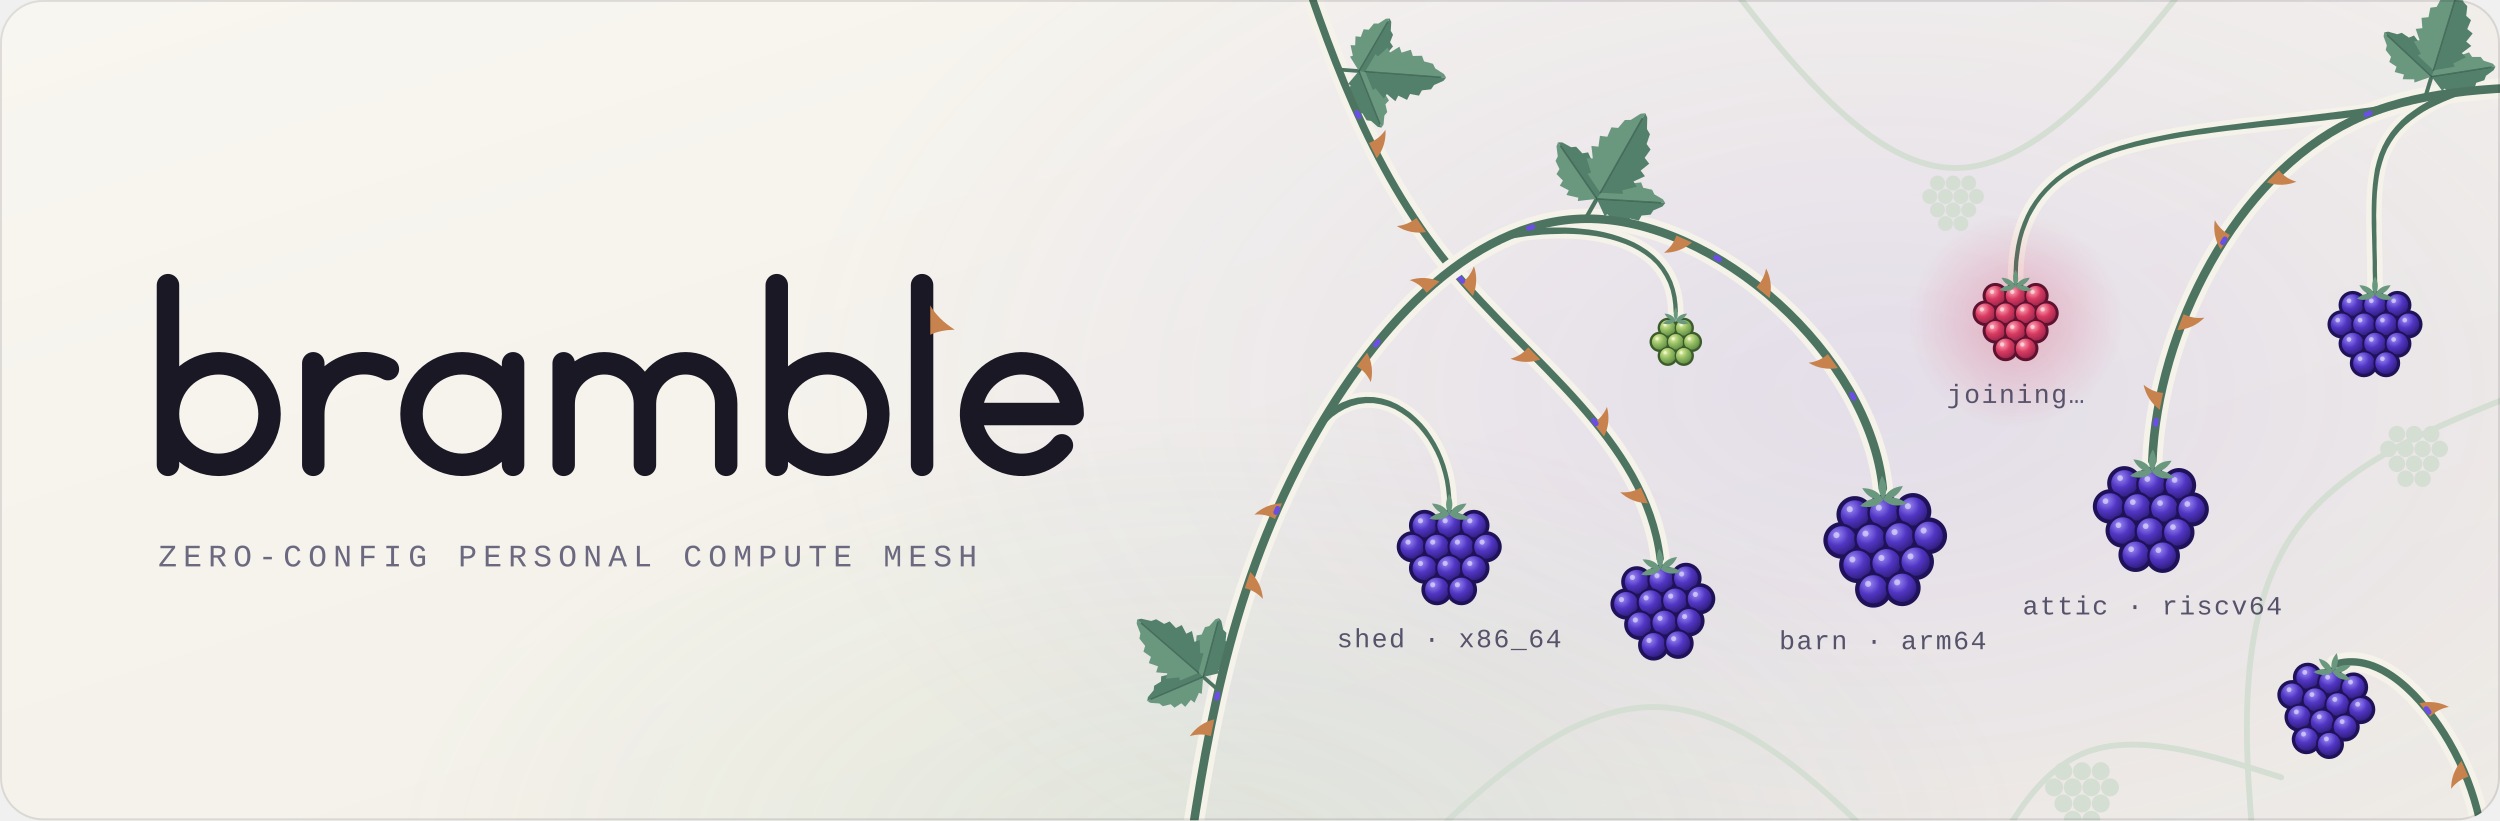
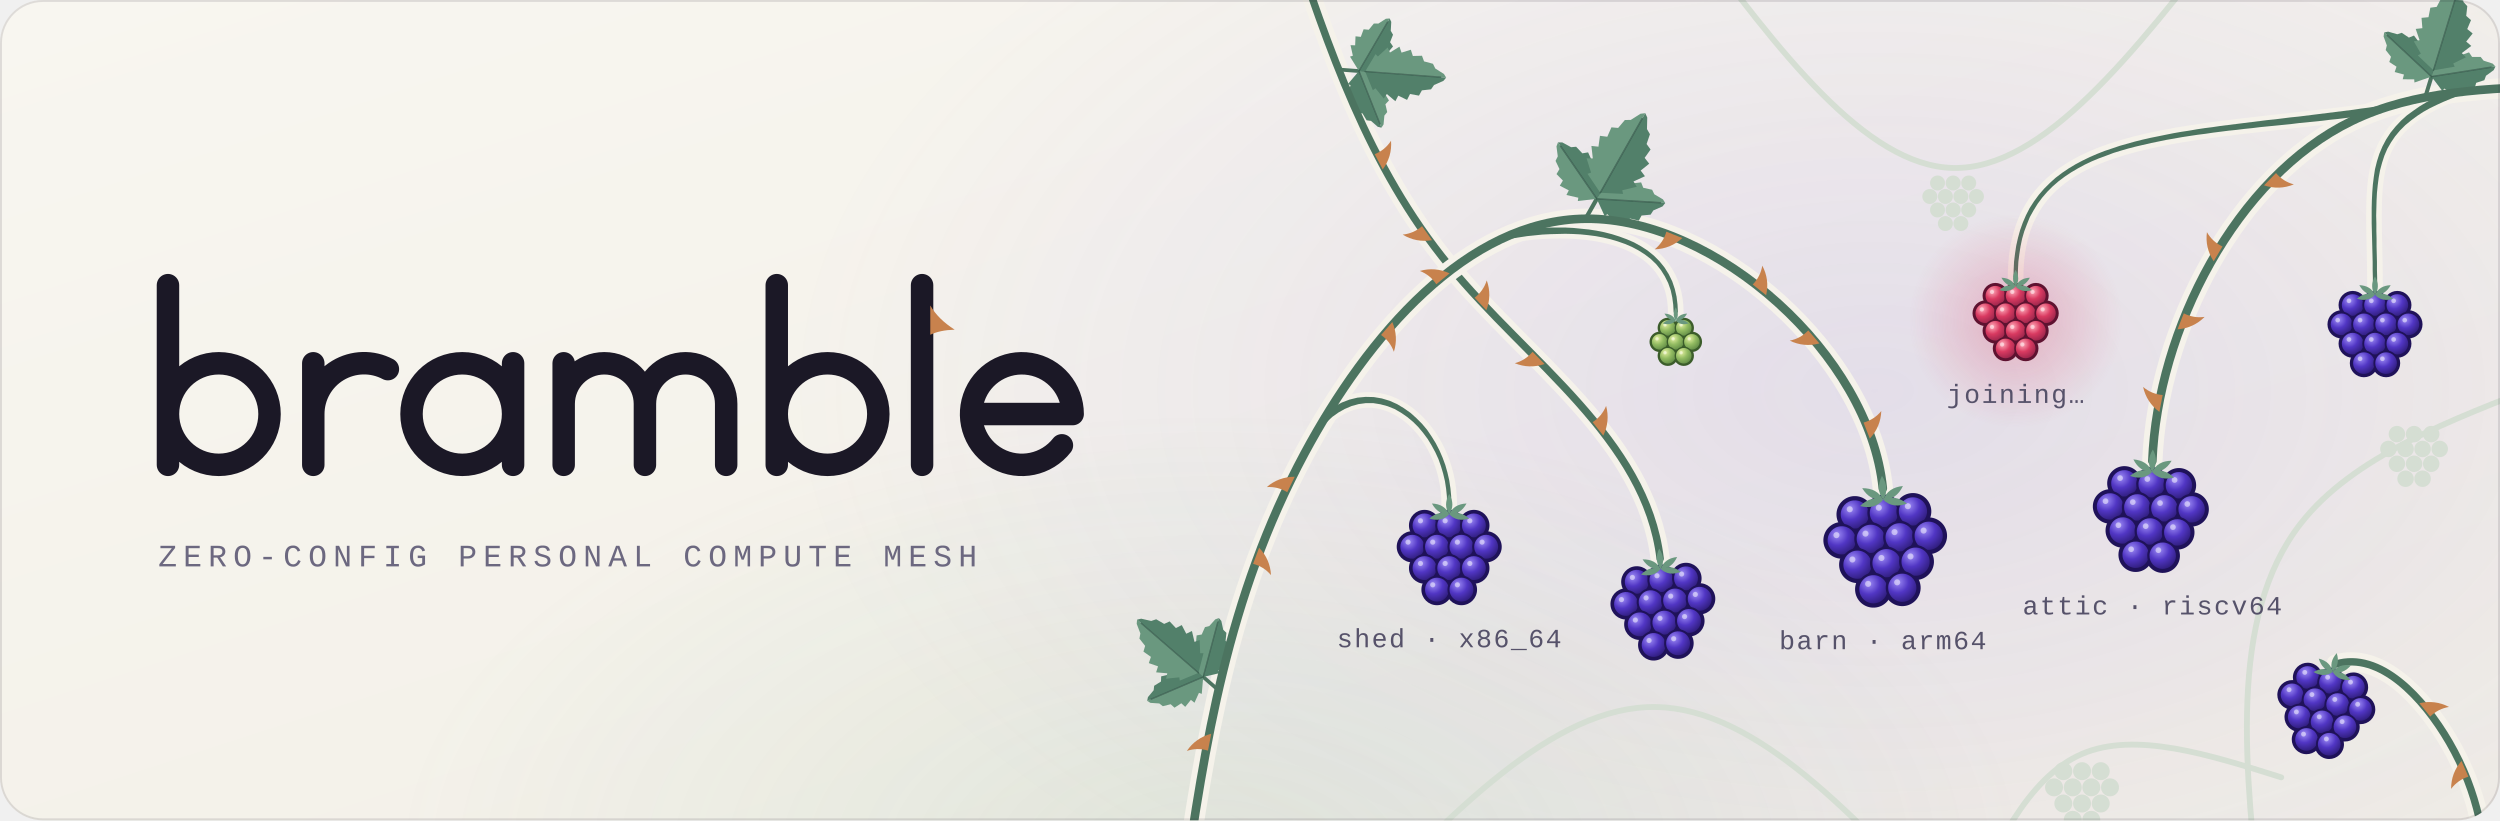
<svg xmlns="http://www.w3.org/2000/svg" viewBox="0 0 1280 420" width="1280" height="420" role="img" aria-labelledby="t d">
  <style>
.cap{font:500 16px ui-monospace,SFMono-Regular,"SF Mono",Menlo,Consolas,"Liberation Mono",monospace;letter-spacing:.2em;fill:#6C6880}
.lab{font:500 13.5px ui-monospace,SFMono-Regular,"SF Mono",Menlo,Consolas,"Liberation Mono",monospace;letter-spacing:.06em;fill:#56526A}
- .pulse{fill:none;stroke:#6B4EE6;stroke-width:2.6;stroke-linecap:round;stroke-dasharray:2.2 97.8;animation:run 9s linear infinite}
- @keyframes run{from{stroke-dashoffset:2.2}to{stroke-dashoffset:-97.8}}
.join{animation:breathe 2.4s ease-in-out infinite alternate}
@keyframes breathe{from{opacity:.25}to{opacity:1}}
- @media (prefers-reduced-motion:reduce){.pulse{animation:none;opacity:0}.join{animation:none}}
+ @media (prefers-reduced-motion:reduce){.fx{display:none}.join{animation:none}}
</style>
  <defs>
    <clipPath id="card">
      <rect width="1280" height="420" rx="22" />
    </clipPath>
    <linearGradient id="bg" x1="0" y1="0" x2="1" y2="1">
      <stop offset="0" stop-color="#F8F6F0" />
      <stop offset="1" stop-color="#F1EEE5" />
    </linearGradient>
    <radialGradient id="glow">
      <stop offset="0" stop-color="#6B4EE6" stop-opacity="0.12" />
      <stop offset="1" stop-color="#6B4EE6" stop-opacity="0" />
    </radialGradient>
    <radialGradient id="glow2">
      <stop offset="0" stop-color="#5B937A" stop-opacity="0.12" />
      <stop offset="1" stop-color="#5B937A" stop-opacity="0" />
    </radialGradient>
    <radialGradient id="halo">
      <stop offset="0" stop-color="#6B4EE6" stop-opacity="0" />
      <stop offset="1" stop-color="#6B4EE6" stop-opacity="0" />
    </radialGradient>
    <radialGradient id="haloTurn">
      <stop offset="0" stop-color="#D93A61" stop-opacity="0.3" />
      <stop offset="1" stop-color="#D93A61" stop-opacity="0" />
    </radialGradient>
    <radialGradient id="gRipe" cx=".36" cy=".3" r=".8">
      <stop offset="0" stop-color="#9C8AF5" />
      <stop offset=".45" stop-color="#5136C4" />
      <stop offset="1" stop-color="#27176A" />
    </radialGradient>
    <radialGradient id="gTurn" cx=".36" cy=".3" r=".8">
      <stop offset="0" stop-color="#FFA9B8" />
      <stop offset=".45" stop-color="#D93A61" />
      <stop offset="1" stop-color="#8A1F45" />
    </radialGradient>
    <radialGradient id="gGreen" cx=".36" cy=".3" r=".8">
      <stop offset="0" stop-color="#E3EFA0" />
      <stop offset=".45" stop-color="#93BC62" />
      <stop offset="1" stop-color="#55803F" />
    </radialGradient>
    <g id="ripe">
      <g fill="#1F1259">
        <circle cx="-13.3" cy="9.5" r="8.4" />
        <circle cx="0" cy="9.5" r="8.4" />
        <circle cx="13.3" cy="9.5" r="8.4" />
        <circle cx="-19.9" cy="21" r="8.4" />
        <circle cx="-6.6" cy="21" r="8.4" />
        <circle cx="6.6" cy="21" r="8.4" />
        <circle cx="19.9" cy="21" r="8.4" />
        <circle cx="-13.3" cy="32.5" r="8.4" />
        <circle cx="0" cy="32.5" r="8.4" />
        <circle cx="13.3" cy="32.5" r="8.4" />
        <circle cx="-6.6" cy="44.1" r="8.4" />
        <circle cx="6.6" cy="44.1" r="8.4" />
      </g>
      <g fill="url(#gRipe)" stroke="#1F1259" stroke-width="1.1">
        <circle cx="-13.3" cy="9.5" r="7" />
        <circle cx="0" cy="9.5" r="7" />
        <circle cx="13.3" cy="9.5" r="7" />
        <circle cx="-19.9" cy="21" r="7" />
        <circle cx="-6.6" cy="21" r="7" />
        <circle cx="6.6" cy="21" r="7" />
        <circle cx="19.9" cy="21" r="7" />
        <circle cx="-13.3" cy="32.5" r="7" />
        <circle cx="0" cy="32.5" r="7" />
        <circle cx="13.3" cy="32.5" r="7" />
        <circle cx="-6.6" cy="44.1" r="7" />
        <circle cx="6.6" cy="44.1" r="7" />
      </g>
      <g fill="#fff" opacity="0.5">
        <circle cx="-15.5" cy="7" r="1.4" />
        <circle cx="-2.2" cy="7" r="1.4" />
        <circle cx="11.1" cy="7" r="1.4" />
        <circle cx="-22.2" cy="18.5" r="1.4" />
        <circle cx="-8.9" cy="18.5" r="1.4" />
        <circle cx="4.4" cy="18.5" r="1.4" />
        <circle cx="17.7" cy="18.5" r="1.4" />
        <circle cx="-15.5" cy="30" r="1.4" />
        <circle cx="-2.2" cy="30" r="1.4" />
        <circle cx="11.1" cy="30" r="1.4" />
        <circle cx="-8.9" cy="41.5" r="1.4" />
        <circle cx="4.4" cy="41.5" r="1.4" />
      </g>
      <g fill="#6A987F">
        <path d="M0,0Q5,-3.4 11,0Q5,3.4 0,0Z" transform="translate(0,3.5) rotate(168)" />
        <path d="M0,0Q5,-3.4 11,0Q5,3.4 0,0Z" transform="translate(0,3.5) rotate(212)" />
        <path d="M0,0Q5,-3.4 11,0Q5,3.4 0,0Z" transform="translate(0,3.5) rotate(270)" />
        <path d="M0,0Q5,-3.4 11,0Q5,3.4 0,0Z" transform="translate(0,3.5) rotate(328)" />
        <path d="M0,0Q5,-3.4 11,0Q5,3.4 0,0Z" transform="translate(0,3.5) rotate(12)" />
      </g>
    </g>
    <g id="turn">
      <g fill="#5E1230">
        <circle cx="-13.3" cy="9.5" r="8.4" />
        <circle cx="0" cy="9.5" r="8.4" />
        <circle cx="13.3" cy="9.5" r="8.4" />
        <circle cx="-19.9" cy="21" r="8.4" />
        <circle cx="-6.6" cy="21" r="8.4" />
        <circle cx="6.6" cy="21" r="8.4" />
        <circle cx="19.9" cy="21" r="8.4" />
        <circle cx="-13.3" cy="32.5" r="8.4" />
        <circle cx="0" cy="32.5" r="8.4" />
        <circle cx="13.3" cy="32.5" r="8.4" />
        <circle cx="-6.6" cy="44.1" r="8.4" />
        <circle cx="6.6" cy="44.1" r="8.4" />
      </g>
      <g fill="url(#gTurn)" stroke="#5E1230" stroke-width="1.1">
        <circle cx="-13.3" cy="9.5" r="7" />
        <circle cx="0" cy="9.5" r="7" />
        <circle cx="13.3" cy="9.5" r="7" />
        <circle cx="-19.9" cy="21" r="7" />
        <circle cx="-6.6" cy="21" r="7" />
        <circle cx="6.6" cy="21" r="7" />
        <circle cx="19.9" cy="21" r="7" />
        <circle cx="-13.3" cy="32.5" r="7" />
        <circle cx="0" cy="32.5" r="7" />
        <circle cx="13.3" cy="32.5" r="7" />
        <circle cx="-6.6" cy="44.1" r="7" />
        <circle cx="6.6" cy="44.1" r="7" />
      </g>
      <g fill="#fff" opacity="0.5">
        <circle cx="-15.5" cy="7" r="1.4" />
        <circle cx="-2.2" cy="7" r="1.4" />
        <circle cx="11.1" cy="7" r="1.4" />
        <circle cx="-22.2" cy="18.5" r="1.4" />
        <circle cx="-8.9" cy="18.5" r="1.4" />
        <circle cx="4.4" cy="18.5" r="1.4" />
        <circle cx="17.7" cy="18.5" r="1.4" />
        <circle cx="-15.5" cy="30" r="1.4" />
        <circle cx="-2.2" cy="30" r="1.4" />
        <circle cx="11.1" cy="30" r="1.4" />
        <circle cx="-8.9" cy="41.5" r="1.4" />
        <circle cx="4.4" cy="41.5" r="1.4" />
      </g>
      <g fill="#6A987F">
        <path d="M0,0Q5,-3.4 11,0Q5,3.4 0,0Z" transform="translate(0,3.5) rotate(168)" />
        <path d="M0,0Q5,-3.4 11,0Q5,3.4 0,0Z" transform="translate(0,3.5) rotate(212)" />
        <path d="M0,0Q5,-3.4 11,0Q5,3.4 0,0Z" transform="translate(0,3.5) rotate(270)" />
        <path d="M0,0Q5,-3.4 11,0Q5,3.4 0,0Z" transform="translate(0,3.5) rotate(328)" />
        <path d="M0,0Q5,-3.4 11,0Q5,3.4 0,0Z" transform="translate(0,3.5) rotate(12)" />
      </g>
    </g>
    <g id="green">
      <g fill="#3B5C2A">
        <circle cx="-6.6" cy="9.5" r="8.4" />
        <circle cx="6.6" cy="9.5" r="8.4" />
        <circle cx="-13.3" cy="21" r="8.4" />
        <circle cx="0" cy="21" r="8.4" />
        <circle cx="13.3" cy="21" r="8.4" />
        <circle cx="-6.6" cy="32.5" r="8.4" />
        <circle cx="6.6" cy="32.5" r="8.4" />
      </g>
      <g fill="url(#gGreen)" stroke="#3B5C2A" stroke-width="1.1">
        <circle cx="-6.6" cy="9.5" r="7" />
        <circle cx="6.6" cy="9.5" r="7" />
        <circle cx="-13.3" cy="21" r="7" />
        <circle cx="0" cy="21" r="7" />
        <circle cx="13.3" cy="21" r="7" />
        <circle cx="-6.6" cy="32.5" r="7" />
        <circle cx="6.6" cy="32.5" r="7" />
      </g>
      <g fill="#fff" opacity="0.5">
        <circle cx="-8.9" cy="7" r="1.4" />
        <circle cx="4.4" cy="7" r="1.4" />
        <circle cx="-15.5" cy="18.5" r="1.4" />
        <circle cx="-2.2" cy="18.5" r="1.4" />
        <circle cx="11.1" cy="18.5" r="1.4" />
        <circle cx="-8.9" cy="30" r="1.4" />
        <circle cx="4.4" cy="30" r="1.4" />
      </g>
      <g fill="#6A987F">
        <path d="M0,0Q5,-3.4 11,0Q5,3.4 0,0Z" transform="translate(0,3.5) rotate(168)" />
        <path d="M0,0Q5,-3.4 11,0Q5,3.4 0,0Z" transform="translate(0,3.5) rotate(212)" />
        <path d="M0,0Q5,-3.4 11,0Q5,3.4 0,0Z" transform="translate(0,3.5) rotate(270)" />
        <path d="M0,0Q5,-3.4 11,0Q5,3.4 0,0Z" transform="translate(0,3.5) rotate(328)" />
        <path d="M0,0Q5,-3.4 11,0Q5,3.4 0,0Z" transform="translate(0,3.5) rotate(12)" />
      </g>
    </g>
    <g id="leaf">
      <path d="M0,0H17" stroke="#4C7460" stroke-width="2.4" stroke-linecap="round" fill="none" />
      <g transform="translate(13,0) rotate(-64)">
        <path d="M0,0L0,0L5.1,-9.6L6.5,-8.3L11.6,-13L13,-10.4L18.1,-13.1L19.5,-10L24.6,-10.9L26,-7.9L31.1,-7.1L32.5,-4.6L37.6,-2L39,0Z" fill="#6A987F" />
        <path d="M0,0L0,0L5.1,9.6L6.5,8.3L11.6,13L13,10.4L18.1,13.1L19.5,10L24.6,10.9L26,7.9L31.1,7.1L32.5,4.6L37.6,2L39,0Z" fill="#52806A" />
        <path d="M0,0H36.3" stroke="#35594A" stroke-width=".9" stroke-opacity=".7" fill="none" />
      </g>
      <g transform="translate(13,0) rotate(64)">
        <path d="M0,0L0,0L5.1,-9.6L6.5,-8.3L11.6,-13L13,-10.4L18.1,-13.1L19.5,-10L24.6,-10.9L26,-7.9L31.1,-7.1L32.5,-4.6L37.6,-2L39,0Z" fill="#6A987F" />
        <path d="M0,0L0,0L5.1,9.6L6.5,8.3L11.6,13L13,10.4L18.1,13.1L19.5,10L24.6,10.9L26,7.9L31.1,7.1L32.5,4.6L37.6,2L39,0Z" fill="#52806A" />
        <path d="M0,0H36.3" stroke="#35594A" stroke-width=".9" stroke-opacity=".7" fill="none" />
      </g>
      <g transform="translate(17,0)">
        <path d="M0,0L0,0L5.8,-11.6L7.4,-10.2L13.2,-16.4L14.9,-13.3L20.7,-17.5L22.3,-13.8L28.1,-16.1L29.7,-12.2L35.5,-12.8L37.1,-9.3L42.9,-8.2L44.6,-5.3L50.4,-2.2L52,0Z" fill="#6A987F" />
        <path d="M0,0L0,0L5.8,11.6L7.4,10.2L13.2,16.4L14.9,13.3L20.7,17.5L22.3,13.8L28.1,16.1L29.7,12.2L35.5,12.8L37.1,9.3L42.9,8.2L44.6,5.3L50.4,2.2L52,0Z" fill="#52806A" />
        <path d="M0,0H48.4" stroke="#35594A" stroke-width=".9" stroke-opacity=".7" fill="none" />
      </g>
    </g>
    <g id="far">
      <circle cx="-13.3" cy="9.5" r="6.4" />
      <circle cx="0" cy="9.5" r="6.4" />
      <circle cx="13.3" cy="9.5" r="6.4" />
      <circle cx="-19.9" cy="21" r="6.4" />
      <circle cx="-6.6" cy="21" r="6.4" />
      <circle cx="6.6" cy="21" r="6.4" />
      <circle cx="19.9" cy="21" r="6.4" />
      <circle cx="-13.3" cy="32.5" r="6.4" />
      <circle cx="0" cy="32.5" r="6.4" />
      <circle cx="13.3" cy="32.5" r="6.4" />
      <circle cx="-6.6" cy="44.1" r="6.4" />
      <circle cx="6.6" cy="44.1" r="6.4" />
    </g>
+     <radialGradient id="fl_ripe">
+       <stop offset="0" stop-color="#9C8AF5" stop-opacity="0.22" />
+       <stop offset=".45" stop-color="#5136C4" stop-opacity="0.099" />
+       <stop offset="1" stop-color="#5136C4" stop-opacity="0" />
+     </radialGradient>
+     <radialGradient id="fl_turn">
+       <stop offset="0" stop-color="#FFA9B8" stop-opacity="0.22" />
+       <stop offset=".45" stop-color="#D93A61" stop-opacity="0.099" />
+       <stop offset="1" stop-color="#D93A61" stop-opacity="0" />
+     </radialGradient>
+     <radialGradient id="fl_green">
+       <stop offset="0" stop-color="#E3EFA0" stop-opacity="0.22" />
+       <stop offset=".45" stop-color="#93BC62" stop-opacity="0.099" />
+       <stop offset="1" stop-color="#93BC62" stop-opacity="0" />
+     </radialGradient>
+     <path id="k_c1" d="M964,250C957.2,181.9 878.7,111.5 812,112C751.1,112.5 700.2,172.1 668,232C628.1,306.3 617,381.2 606,456" />
+     <path id="k_c2" d="M1102,236C1104.7,168.8 1144.7,90.8 1204,62C1236.2,46.3 1274.1,45.2 1312,44" />
+     <path id="k_c3" d="M660,-36C680.2,24.7 700.5,85.4 742,136C782.3,185.1 842.7,224.8 850,286" />
+     <path id="k_c4" d="M1196,340C1218.5,333.3 1240.7,357.1 1254,380C1269.2,406.2 1272.9,431.2 1274,458" />
+     <path id="k_s0" d="M742,258C742,219.3 706.3,188.2 678,214.5" />
+     <path id="k_s1" d="M1032,142C1032,65.1 1116,70.4 1217,56.5" />
+     <path id="k_s2" d="M1216,146C1216,92.5 1207.6,66.6 1257.6,47.3" />
+     <path id="k_s3" d="M858,160C858,124.1 819.9,113.1 773.8,120.1" />
    <path id="thorn" d="M-4.2,-1Q-3.6,4.6 -6.4,9.6Q1,6.4 4.6,-1Z" fill="#C8824D" />
  </defs>
  <g clip-path="url(#card)">
    <rect width="1280" height="420" fill="url(#bg)" />
    <ellipse cx="960" cy="200" rx="560" ry="330" fill="url(#glow)" />
    <ellipse cx="620" cy="440" rx="420" ry="230" fill="url(#glow2)" />
    <g fill="none" stroke="#D5DED3" stroke-width="3" stroke-linecap="round">
      <path d="M690,472C742.8,416.5 795.7,361 848,362C899,362.9 949.5,417.5 1000,472" />
      <path d="M1304,196C1254.3,215 1204.5,234 1178,268C1140.5,316 1149.3,394 1158,472" />
      <path d="M866,-34C910.5,25.5 954.9,85 1000,86C1046.2,87 1093.1,26.5 1140,-34" />
      <path d="M1004,472C1021,435 1038,398 1066,386C1093.1,374.4 1130.6,386.2 1168,398" />
    </g>
    <g fill="#D5DED3">
      <use href="#far" transform="translate(1066,388) scale(0.72)" />
      <use href="#far" transform="translate(1236,216) scale(0.66)" />
      <use href="#far" transform="translate(1000,88) scale(0.6)" />
    </g>
    <g fill="none" stroke-linecap="round" stroke-linejoin="round">
      <path d="M1274,458C1272.9,431.2 1269.2,406.2 1254,380C1240.7,357.1 1218.5,333.3 1196,340" stroke="#F5F2EA" stroke-width="9.8" />
      <path d="M1274,458C1272.9,431.2 1269.2,406.2 1254,380C1240.7,357.1 1218.5,333.3 1196,340" stroke="#4C7460" stroke-width="3.8" />
      <use href="#thorn" transform="translate(1261.2,394.2) rotate(-113.6) scale(1,-1)" />
      <use href="#thorn" transform="translate(1242.4,363) rotate(-128.9) scale(1,1)" />
-       <path class="pulse" d="M1274,458C1272.9,431.2 1269.2,406.2 1254,380C1240.7,357.1 1218.5,333.3 1196,340" pathLength="100" style="animation-delay:-6.3s" />
+       <g class="fx" fill="none" stroke-dashoffset="-166.9">
+         <use href="#k_c4" stroke="#EDE8FF" stroke-width="2" stroke-opacity="0.1" stroke-dasharray="40 356.9" stroke-linecap="butt" />
+         <use href="#k_c4" stroke="#EDE8FF" stroke-width="2.2" stroke-opacity="0.16" stroke-dasharray="24 356.9" stroke-linecap="butt" />
+         <use href="#k_c4" stroke="#EDE8FF" stroke-width="2.4" stroke-opacity="0.28" stroke-dasharray="12 356.9" stroke-linecap="butt" />
+         <use href="#k_c4" stroke="#7C5DF2" stroke-width="10" stroke-opacity="0.078" stroke-dasharray="2 356.9" stroke-linecap="round" />
+         <use href="#k_c4" stroke="#7C5DF2" stroke-width="7" stroke-opacity="0.143" stroke-dasharray="2 356.9" stroke-linecap="round" />
+         <use href="#k_c4" stroke="#7C5DF2" stroke-width="4.8" stroke-opacity="0.26" stroke-dasharray="2 356.9" stroke-linecap="round" />
+         <use href="#k_c4" stroke="#FFFFFF" stroke-width="2.8" stroke-opacity="0.92" stroke-dasharray="2.5 356.9" stroke-linecap="round" />
+         <animate attributeName="stroke-dashoffset" dur="12s" repeatCount="indefinite" keyTimes="0;0.612;0.708;0.708;1" values="-166.9;-166.9;40;-166.9;-166.9" />
+       </g>
    </g>
    <g fill="none" stroke-linecap="round" stroke-linejoin="round">
      <path d="M660,-36C680.2,24.7 700.5,85.4 742,136C782.3,185.1 842.7,224.8 850,286" stroke="#F5F2EA" stroke-width="9.8" />
      <use href="#leaf" transform="translate(685.4,35.6) rotate(4.3) scale(0.8)" />
      <path d="M660,-36C680.2,24.7 700.5,85.4 742,136C782.3,185.1 842.7,224.8 850,286" stroke="#4C7460" stroke-width="3.8" />
-       <use href="#thorn" transform="translate(703.7,76.5) rotate(63.1) scale(1,-1)" />
-       <use href="#thorn" transform="translate(726.7,115.6) rotate(55.6) scale(1,1)" />
-       <use href="#thorn" transform="translate(751.8,147.4) rotate(48) scale(1,-1)" />
-       <use href="#thorn" transform="translate(784.7,181.5) rotate(45.4) scale(1,1)" />
-       <use href="#thorn" transform="translate(819.2,219.3) rotate(51.7) scale(1,-1)" />
-       <use href="#thorn" transform="translate(840.9,253.9) rotate(65.7) scale(1,1)" />
-       <path class="pulse" d="M660,-36C680.2,24.7 700.5,85.4 742,136C782.3,185.1 842.7,224.8 850,286" pathLength="100" style="animation-delay:-6.9s" />
+       <use href="#thorn" transform="translate(706.7,82.2) rotate(62.2) scale(1,-1)" />
+       <use href="#thorn" transform="translate(729.7,119.8) rotate(54.7) scale(1,1)" />
+       <use href="#thorn" transform="translate(758.6,154.8) rotate(46.8) scale(1,-1)" />
+       <use href="#thorn" transform="translate(786.9,183.8) rotate(45.5) scale(1,1)" />
+       <use href="#thorn" transform="translate(818.8,218.8) rotate(51.5) scale(1,-1)" />
+       <g class="fx" fill="none" stroke-dashoffset="-389.8">
+         <use href="#k_c3" stroke="#EDE8FF" stroke-width="2" stroke-opacity="0.1" stroke-dasharray="40 579.8" stroke-linecap="butt" />
+         <use href="#k_c3" stroke="#EDE8FF" stroke-width="2.2" stroke-opacity="0.16" stroke-dasharray="24 579.8" stroke-linecap="butt" />
+         <use href="#k_c3" stroke="#EDE8FF" stroke-width="2.4" stroke-opacity="0.28" stroke-dasharray="12 579.8" stroke-linecap="butt" />
+         <use href="#k_c3" stroke="#7C5DF2" stroke-width="10" stroke-opacity="0.078" stroke-dasharray="2 579.8" stroke-linecap="round" />
+         <use href="#k_c3" stroke="#7C5DF2" stroke-width="7" stroke-opacity="0.143" stroke-dasharray="2 579.8" stroke-linecap="round" />
+         <use href="#k_c3" stroke="#7C5DF2" stroke-width="4.8" stroke-opacity="0.26" stroke-dasharray="2 579.8" stroke-linecap="round" />
+         <use href="#k_c3" stroke="#FFFFFF" stroke-width="2.8" stroke-opacity="0.92" stroke-dasharray="2.5 579.8" stroke-linecap="round" />
+         <animate attributeName="stroke-dashoffset" dur="12s" repeatCount="indefinite" keyTimes="0;0.745;0.944;0.944;1" values="-389.8;-389.8;40;-389.8;-389.8" />
+       </g>
    </g>
    <g fill="none" stroke-linecap="round" stroke-linejoin="round">
      <path d="M1312,44C1274.1,45.2 1236.2,46.3 1204,62C1144.7,90.8 1104.7,168.8 1102,236" stroke="#F5F2EA" stroke-width="10.4" />
      <path d="M1217,56.5C1116,70.4 1032,65.1 1032,142" stroke="#F5F2EA" stroke-width="8" />
      <path d="M1257.6,47.3C1207.6,66.6 1216,92.5 1216,146" stroke="#F5F2EA" stroke-width="8" />
      <use href="#leaf" transform="translate(1241.7,49.8) rotate(287) scale(0.85)" />
      <path d="M1216.7,54.5L1212.7,55.1L1208.8,55.6L1204.8,56.2L1200.8,56.7L1196.8,57.2L1192.8,57.7L1188.8,58.2L1184.8,58.7L1180.8,59.2L1176.8,59.7L1172.8,60.1L1168.8,60.6L1164.8,61.1L1160.8,61.5L1156.8,62L1152.8,62.5L1148.8,63L1144.8,63.5L1140.8,64L1136.8,64.5L1132.8,65.1L1128.8,65.6L1124.8,66.2L1120.8,66.9L1116.8,67.5L1112.8,68.2L1108.8,69L1104.9,69.8L1100.9,70.6L1097,71.5L1093,72.5L1089.1,73.6L1085.2,74.7L1081.4,76L1077.5,77.3L1073.7,78.8L1070,80.4L1066.3,82.2L1062.7,84.1L1059.2,86.2L1055.8,88.5L1052.5,91L1049.5,93.7L1046.6,96.6L1043.9,99.7L1041.4,103.1L1039.2,106.5L1037.3,110.2L1035.7,113.9L1034.3,117.8L1033.2,121.8L1032.3,125.8L1031.7,129.8L1031.2,133.9L1031,137.9L1030.9,142L1033.1,142L1033.2,138L1033.4,134L1033.9,130.1L1034.5,126.2L1035.3,122.3L1036.4,118.5L1037.8,114.8L1039.3,111.1L1041.2,107.7L1043.3,104.3L1045.6,101.2L1048.2,98.2L1051,95.4L1054,92.8L1057.2,90.4L1060.5,88.2L1063.9,86.2L1067.4,84.3L1071,82.6L1074.6,81.1L1078.4,79.7L1082.1,78.3L1086,77.1L1089.8,76L1093.7,75L1097.6,74.1L1101.5,73.2L1105.4,72.4L1109.3,71.6L1113.3,70.9L1117.3,70.2L1121.2,69.6L1125.2,69L1129.2,68.5L1133.2,67.9L1137.2,67.4L1141.1,66.9L1145.1,66.5L1149.1,66L1153.1,65.6L1157.1,65.1L1161.2,64.7L1165.2,64.3L1169.2,63.9L1173.2,63.5L1177.2,63L1181.2,62.6L1185.2,62.2L1189.2,61.8L1193.2,61.3L1197.2,60.9L1201.2,60.4L1205.3,60L1209.3,59.5L1213.3,59L1217.3,58.5Z" fill="#4C7460" />
      <path d="M1256.9,45.4L1253.2,47L1249.5,48.6L1245.9,50.4L1242.4,52.3L1238.9,54.4L1235.6,56.7L1232.3,59.1L1229.3,61.8L1226.5,64.8L1223.9,68L1221.7,71.4L1219.8,75L1218.2,78.8L1217,82.6L1216,86.6L1215.4,90.5L1214.9,94.5L1214.6,98.5L1214.4,102.5L1214.3,106.5L1214.3,110.4L1214.3,114.4L1214.4,118.4L1214.5,122.3L1214.6,126.3L1214.7,130.2L1214.8,134.2L1214.8,138.1L1214.9,142.1L1214.9,146L1217.1,146L1217.1,142L1217,138.1L1217,134.1L1216.9,130.2L1216.8,126.2L1216.8,122.3L1216.7,118.3L1216.7,114.4L1216.6,110.4L1216.7,106.5L1216.8,102.6L1217,98.7L1217.4,94.8L1217.9,90.9L1218.6,87.1L1219.6,83.4L1220.8,79.7L1222.3,76.2L1224.2,72.9L1226.3,69.8L1228.8,66.8L1231.5,64.1L1234.4,61.7L1237.5,59.4L1240.7,57.3L1244.1,55.4L1247.6,53.7L1251.1,52.1L1254.7,50.6L1258.3,49.2Z" fill="#4C7460" />
      <path d="M1312,44C1274.1,45.2 1236.2,46.3 1204,62C1144.7,90.8 1104.7,168.8 1102,236" stroke="#4C7460" stroke-width="4.4" />
-       <use href="#thorn" transform="translate(1164.5,90.8) rotate(134.9) scale(1,-1)" />
-       <use href="#thorn" transform="translate(1138.6,123.3) rotate(122.8) scale(1,1)" />
-       <use href="#thorn" transform="translate(1117.4,165.1) rotate(111.3) scale(1,-1)" />
-       <use href="#thorn" transform="translate(1105.7,205.1) rotate(101.1) scale(1,1)" />
-       <path class="pulse" d="M1312,44C1274.1,45.2 1236.2,46.3 1204,62C1144.7,90.8 1104.7,168.8 1102,236" pathLength="100" style="animation-delay:-2.2s" />
+       <use href="#thorn" transform="translate(1163.1,92.3) rotate(134.2) scale(1,-1)" />
+       <use href="#thorn" transform="translate(1134.9,129.3) rotate(120.9) scale(1,1)" />
+       <use href="#thorn" transform="translate(1117.5,164.7) rotate(111.4) scale(1,-1)" />
+       <use href="#thorn" transform="translate(1105.5,206.2) rotate(100.8) scale(1,1)" />
+       <g class="fx" fill="none" stroke-dashoffset="-330.9">
+         <use href="#k_c2" stroke="#EDE8FF" stroke-width="2" stroke-opacity="0.1" stroke-dasharray="40 520.9" stroke-linecap="butt" />
+         <use href="#k_c2" stroke="#EDE8FF" stroke-width="2.2" stroke-opacity="0.16" stroke-dasharray="24 520.9" stroke-linecap="butt" />
+         <use href="#k_c2" stroke="#EDE8FF" stroke-width="2.4" stroke-opacity="0.28" stroke-dasharray="12 520.9" stroke-linecap="butt" />
+         <use href="#k_c2" stroke="#7C5DF2" stroke-width="10" stroke-opacity="0.078" stroke-dasharray="2 520.9" stroke-linecap="round" />
+         <use href="#k_c2" stroke="#7C5DF2" stroke-width="7" stroke-opacity="0.143" stroke-dasharray="2 520.9" stroke-linecap="round" />
+         <use href="#k_c2" stroke="#7C5DF2" stroke-width="4.8" stroke-opacity="0.26" stroke-dasharray="2 520.9" stroke-linecap="round" />
+         <use href="#k_c2" stroke="#FFFFFF" stroke-width="2.8" stroke-opacity="0.92" stroke-dasharray="2.5 520.9" stroke-linecap="round" />
+         <animate attributeName="stroke-dashoffset" dur="12s" repeatCount="indefinite" keyTimes="0;0.404;0.575;0.575;1" values="-330.9;-330.9;40;-330.9;-330.9" />
+       </g>
+       <g class="fx" fill="none" stroke-dashoffset="-235.7">
+         <use href="#k_s1" stroke="#EDE8FF" stroke-width="1.6" stroke-opacity="0.1" stroke-dasharray="40 425.7" stroke-linecap="butt" />
+         <use href="#k_s1" stroke="#EDE8FF" stroke-width="1.8" stroke-opacity="0.16" stroke-dasharray="24 425.7" stroke-linecap="butt" />
+         <use href="#k_s1" stroke="#EDE8FF" stroke-width="1.9" stroke-opacity="0.28" stroke-dasharray="12 425.7" stroke-linecap="butt" />
+         <use href="#k_s1" stroke="#7C5DF2" stroke-width="8" stroke-opacity="0.078" stroke-dasharray="2 425.7" stroke-linecap="round" />
+         <use href="#k_s1" stroke="#7C5DF2" stroke-width="5.6" stroke-opacity="0.143" stroke-dasharray="2 425.7" stroke-linecap="round" />
+         <use href="#k_s1" stroke="#7C5DF2" stroke-width="3.8" stroke-opacity="0.26" stroke-dasharray="2 425.7" stroke-linecap="round" />
+         <use href="#k_s1" stroke="#FFFFFF" stroke-width="2.2" stroke-opacity="0.92" stroke-dasharray="2.5 425.7" stroke-linecap="round" />
+         <animate attributeName="stroke-dashoffset" dur="12s" repeatCount="indefinite" keyTimes="0;0.448;0.576;0.576;1" values="-235.7;-235.7;40;-235.7;-235.7" />
+       </g>
+       <g class="fx" fill="none" stroke-dashoffset="-128.5">
+         <use href="#k_s2" stroke="#EDE8FF" stroke-width="1.6" stroke-opacity="0.1" stroke-dasharray="40 318.5" stroke-linecap="butt" />
+         <use href="#k_s2" stroke="#EDE8FF" stroke-width="1.8" stroke-opacity="0.16" stroke-dasharray="24 318.5" stroke-linecap="butt" />
+         <use href="#k_s2" stroke="#EDE8FF" stroke-width="1.9" stroke-opacity="0.28" stroke-dasharray="12 318.5" stroke-linecap="butt" />
+         <use href="#k_s2" stroke="#7C5DF2" stroke-width="8" stroke-opacity="0.078" stroke-dasharray="2 318.5" stroke-linecap="round" />
+         <use href="#k_s2" stroke="#7C5DF2" stroke-width="5.6" stroke-opacity="0.143" stroke-dasharray="2 318.5" stroke-linecap="round" />
+         <use href="#k_s2" stroke="#7C5DF2" stroke-width="3.8" stroke-opacity="0.26" stroke-dasharray="2 318.5" stroke-linecap="round" />
+         <use href="#k_s2" stroke="#FFFFFF" stroke-width="2.2" stroke-opacity="0.92" stroke-dasharray="2.5 318.5" stroke-linecap="round" />
+         <animate attributeName="stroke-dashoffset" dur="12s" repeatCount="indefinite" keyTimes="0;0.429;0.507;0.507;1" values="-128.5;-128.5;40;-128.5;-128.5" />
+       </g>
    </g>
    <g fill="none" stroke-linecap="round" stroke-linejoin="round">
      <path d="M606,456C617,381.2 628.1,306.3 668,232C700.2,172.1 751.1,112.5 812,112C878.7,111.5 957.2,181.9 964,250" stroke="#F5F2EA" stroke-width="10.4" />
      <path d="M678,214.5C706.3,188.2 742,219.3 742,258" stroke="#F5F2EA" stroke-width="8" />
      <path d="M773.8,120.1C819.9,113.1 858,124.1 858,160" stroke="#F5F2EA" stroke-width="8" />
      <use href="#leaf" transform="translate(623.9,353.4) rotate(-139.1) scale(0.8)" />
      <use href="#leaf" transform="translate(811.8,112) rotate(-60.5) scale(0.9)" />
      <path d="M679.4,216L682.2,213.4L685.3,211.2L688.5,209.4L692,207.9L695.6,206.9L699.3,206.4L703.1,206.4L706.8,207L710.5,208L714,209.4L717.3,211.3L720.5,213.5L723.5,216L726.2,218.7L728.7,221.7L731,224.8L733,228.1L734.9,231.6L736.5,235.1L737.8,238.8L738.9,242.5L739.8,246.3L740.4,250.2L740.8,254.1L740.9,258L743.1,258L743,254L742.6,249.9L742,245.9L741.1,242L740,238.1L738.6,234.3L737,230.6L735.1,226.9L733,223.5L730.7,220.1L728.1,217L725.2,214.1L722.2,211.4L718.8,209L715.3,206.9L711.5,205.2L707.5,204L703.4,203.3L699.2,203.2L695,203.6L690.9,204.6L687,206.1L683.3,208.1L679.8,210.4L676.6,213Z" fill="#4C7460" />
      <path d="M774.1,122.1L778,121.5L781.9,120.9L785.8,120.5L789.7,120.1L793.6,119.9L797.5,119.8L801.4,119.7L805.3,119.8L809.2,120L813.1,120.4L817,120.9L820.8,121.6L824.6,122.5L828.3,123.6L832,124.9L835.5,126.4L838.9,128.2L842.2,130.3L845.2,132.6L848,135.3L850.4,138.3L852.4,141.5L854.1,144.9L855.4,148.6L856.2,152.3L856.7,156.1L856.9,160L859.1,160L858.9,156L858.4,151.9L857.5,148L856.2,144.1L854.4,140.4L852.2,136.9L849.7,133.8L846.8,130.9L843.6,128.3L840.2,126.1L836.6,124.1L832.9,122.5L829.1,121.1L825.3,119.9L821.4,118.9L817.4,118.1L813.5,117.5L809.5,117.1L805.5,116.7L801.5,116.5L797.4,116.5L793.4,116.5L789.4,116.6L785.4,116.9L781.5,117.2L777.5,117.6L773.5,118.1Z" fill="#4C7460" />
      <path d="M606,456C617,381.2 628.1,306.3 668,232C700.2,172.1 751.1,112.5 812,112C878.7,111.5 957.2,181.9 964,250" stroke="#4C7460" stroke-width="4.4" />
-       <use href="#thorn" transform="translate(619.8,372.6) rotate(-78.6) scale(1,-1)" />
-       <use href="#thorn" transform="translate(639.6,297.5) rotate(-71.1) scale(1,1)" />
-       <use href="#thorn" transform="translate(653.6,261.5) rotate(-66.2) scale(1,-1)" />
-       <use href="#thorn" transform="translate(698,184.8) rotate(-53.1) scale(1,1)" />
-       <use href="#thorn" transform="translate(732.9,146.4) rotate(-41.3) scale(1,-1)" />
-       <use href="#thorn" transform="translate(861.7,123.2) rotate(23.8) scale(1,1)" />
-       <use href="#thorn" transform="translate(903.1,148.9) rotate(39.3) scale(1,-1)" />
-       <use href="#thorn" transform="translate(937.5,185.3) rotate(54.2) scale(1,1)" />
-       <path class="pulse" d="M606,456C617,381.2 628.1,306.3 668,232C700.2,172.1 751.1,112.5 812,112C878.7,111.5 957.2,181.9 964,250" pathLength="100" style="animation-delay:-5.6s" />
+       <use href="#thorn" transform="translate(618.3,380) rotate(-79.1) scale(1,-1)" />
+       <use href="#thorn" transform="translate(644,285.1) rotate(-69.5) scale(1,1)" />
+       <use href="#thorn" transform="translate(660,247.8) rotate(-64.2) scale(1,-1)" />
+       <use href="#thorn" transform="translate(710.6,169) rotate(-49.1) scale(1,1)" />
+       <use href="#thorn" transform="translate(738,142.1) rotate(-39.3) scale(1,-1)" />
+       <use href="#thorn" transform="translate(856.7,121.1) rotate(21.7) scale(1,1)" />
+       <use href="#thorn" transform="translate(901.3,147.5) rotate(38.6) scale(1,-1)" />
+       <use href="#thorn" transform="translate(927.8,173) rotate(49.3) scale(1,1)" />
+       <use href="#thorn" transform="translate(956.6,219.9) rotate(68.7) scale(1,-1)" />
+       <g class="fx" fill="none" stroke-dashoffset="-661">
+         <use href="#k_c1" stroke="#EDE8FF" stroke-width="2" stroke-opacity="0.1" stroke-dasharray="40 851" stroke-linecap="butt" />
+         <use href="#k_c1" stroke="#EDE8FF" stroke-width="2.2" stroke-opacity="0.16" stroke-dasharray="24 851" stroke-linecap="butt" />
+         <use href="#k_c1" stroke="#EDE8FF" stroke-width="2.4" stroke-opacity="0.28" stroke-dasharray="12 851" stroke-linecap="butt" />
+         <use href="#k_c1" stroke="#7C5DF2" stroke-width="10" stroke-opacity="0.078" stroke-dasharray="2 851" stroke-linecap="round" />
+         <use href="#k_c1" stroke="#7C5DF2" stroke-width="7" stroke-opacity="0.143" stroke-dasharray="2 851" stroke-linecap="round" />
+         <use href="#k_c1" stroke="#7C5DF2" stroke-width="4.8" stroke-opacity="0.26" stroke-dasharray="2 851" stroke-linecap="round" />
+         <use href="#k_c1" stroke="#FFFFFF" stroke-width="2.8" stroke-opacity="0.92" stroke-dasharray="2.5 851" stroke-linecap="round" />
+         <animate attributeName="stroke-dashoffset" dur="12s" repeatCount="indefinite" keyTimes="0;0.029;0.353;0.353;1" values="-661;-661;40;-661;-661" />
+       </g>
+       <g class="fx" fill="none" stroke-dashoffset="-109.5">
+         <use href="#k_s0" stroke="#EDE8FF" stroke-width="1.6" stroke-opacity="0.1" stroke-dasharray="40 299.5" stroke-linecap="butt" />
+         <use href="#k_s0" stroke="#EDE8FF" stroke-width="1.8" stroke-opacity="0.16" stroke-dasharray="24 299.5" stroke-linecap="butt" />
+         <use href="#k_s0" stroke="#EDE8FF" stroke-width="1.9" stroke-opacity="0.28" stroke-dasharray="12 299.5" stroke-linecap="butt" />
+         <use href="#k_s0" stroke="#7C5DF2" stroke-width="8" stroke-opacity="0.078" stroke-dasharray="2 299.5" stroke-linecap="round" />
+         <use href="#k_s0" stroke="#7C5DF2" stroke-width="5.6" stroke-opacity="0.143" stroke-dasharray="2 299.5" stroke-linecap="round" />
+         <use href="#k_s0" stroke="#7C5DF2" stroke-width="3.8" stroke-opacity="0.26" stroke-dasharray="2 299.5" stroke-linecap="round" />
+         <use href="#k_s0" stroke="#FFFFFF" stroke-width="2.2" stroke-opacity="0.92" stroke-dasharray="2.5 299.5" stroke-linecap="round" />
+         <animate attributeName="stroke-dashoffset" dur="12s" repeatCount="indefinite" keyTimes="0;0.146;0.215;0.215;1" values="-109.5;-109.5;40;-109.5;-109.5" />
+       </g>
+       <g class="fx" fill="none" stroke-dashoffset="-116.9">
+         <use href="#k_s3" stroke="#EDE8FF" stroke-width="1.6" stroke-opacity="0.1" stroke-dasharray="40 306.9" stroke-linecap="butt" />
+         <use href="#k_s3" stroke="#EDE8FF" stroke-width="1.8" stroke-opacity="0.16" stroke-dasharray="24 306.9" stroke-linecap="butt" />
+         <use href="#k_s3" stroke="#EDE8FF" stroke-width="1.9" stroke-opacity="0.28" stroke-dasharray="12 306.9" stroke-linecap="butt" />
+         <use href="#k_s3" stroke="#7C5DF2" stroke-width="8" stroke-opacity="0.078" stroke-dasharray="2 306.9" stroke-linecap="round" />
+         <use href="#k_s3" stroke="#7C5DF2" stroke-width="5.6" stroke-opacity="0.143" stroke-dasharray="2 306.9" stroke-linecap="round" />
+         <use href="#k_s3" stroke="#7C5DF2" stroke-width="3.8" stroke-opacity="0.26" stroke-dasharray="2 306.9" stroke-linecap="round" />
+         <use href="#k_s3" stroke="#FFFFFF" stroke-width="2.2" stroke-opacity="0.92" stroke-dasharray="2.5 306.9" stroke-linecap="round" />
+         <animate attributeName="stroke-dashoffset" dur="12s" repeatCount="indefinite" keyTimes="0;0.209;0.282;0.282;1" values="-116.9;-116.9;40;-116.9;-116.9" />
+       </g>
    </g>
    <g>
+       <circle class="fx" cx="964" cy="281.1" r="67.2" fill="url(#fl_ripe)" opacity="0">
+         <animate attributeName="opacity" dur="12s" repeatCount="indefinite" keyTimes="0;0.335;0.355;0.426;1" values="0;0;1;0;0" />
+       </circle>
+       <circle class="fx" cx="964" cy="281.1" r="17.9" fill="none" stroke="#6B4EE6" stroke-width="1.2" opacity="0">
+         <animate attributeName="r" dur="12s" repeatCount="indefinite" keyTimes="0;0.335;0.426;0.426;1" values="17.9;17.9;51.5;17.9;17.9" />
+         <animate attributeName="opacity" dur="12s" repeatCount="indefinite" keyTimes="0;0.335;0.345;0.426;1" values="0;0;0.4;0;0" />
+       </circle>
      <use href="#ripe" transform="translate(964,252) rotate(-3) scale(1.12)" />
+       <circle class="fx" cx="1102" cy="265.3" r="63" fill="url(#fl_ripe)" opacity="0">
+         <animate attributeName="opacity" dur="12s" repeatCount="indefinite" keyTimes="0;0.557;0.578;0.649;1" values="0;0;1;0;0" />
+       </circle>
+       <circle class="fx" cx="1102" cy="265.3" r="16.8" fill="none" stroke="#6B4EE6" stroke-width="1.2" opacity="0">
+         <animate attributeName="r" dur="12s" repeatCount="indefinite" keyTimes="0;0.557;0.649;0.649;1" values="16.8;16.8;48.3;16.8;16.8" />
+         <animate attributeName="opacity" dur="12s" repeatCount="indefinite" keyTimes="0;0.557;0.567;0.649;1" values="0;0;0.4;0;0" />
+       </circle>
      <use href="#ripe" transform="translate(1102,238) rotate(2) scale(1.05)" />
+       <circle class="fx" cx="850" cy="312.7" r="57" fill="url(#fl_ripe)" opacity="0">
+         <animate attributeName="opacity" dur="12s" repeatCount="indefinite" keyTimes="0;0.75;0.771;0.842;1" values="0;0;1;0;0" />
+       </circle>
+       <circle class="fx" cx="850" cy="312.7" r="15.2" fill="none" stroke="#6B4EE6" stroke-width="1.2" opacity="0">
+         <animate attributeName="r" dur="12s" repeatCount="indefinite" keyTimes="0;0.75;0.842;0.842;1" values="15.2;15.2;43.7;15.2;15.2" />
+         <animate attributeName="opacity" dur="12s" repeatCount="indefinite" keyTimes="0;0.75;0.76;0.842;1" values="0;0;0.4;0;0" />
+       </circle>
      <use href="#ripe" transform="translate(850,288) rotate(-4) scale(0.95)" />
+       <circle class="fx" cx="742" cy="284.7" r="57" fill="url(#fl_ripe)" opacity="0">
+         <animate attributeName="opacity" dur="12s" repeatCount="indefinite" keyTimes="0;0.197;0.218;0.289;1" values="0;0;1;0;0" />
+       </circle>
+       <circle class="fx" cx="742" cy="284.7" r="15.2" fill="none" stroke="#6B4EE6" stroke-width="1.2" opacity="0">
+         <animate attributeName="r" dur="12s" repeatCount="indefinite" keyTimes="0;0.197;0.289;0.289;1" values="15.2;15.2;43.7;15.2;15.2" />
+         <animate attributeName="opacity" dur="12s" repeatCount="indefinite" keyTimes="0;0.197;0.207;0.289;1" values="0;0;0.4;0;0" />
+       </circle>
      <use href="#ripe" transform="translate(742,260) rotate(0) scale(0.95)" />
      <circle class="join" cx="1032" cy="164.3" r="54.6" fill="url(#haloTurn)" />
+       <circle class="fx" cx="1032" cy="164.3" r="46.8" fill="url(#fl_turn)" opacity="0">
+         <animate attributeName="opacity" dur="12s" repeatCount="indefinite" keyTimes="0;0.557;0.578;0.649;1" values="0;0;1;0;0" />
+       </circle>
+       <circle class="fx" cx="1032" cy="164.3" r="12.5" fill="none" stroke="#D93A61" stroke-width="1.2" opacity="0">
+         <animate attributeName="r" dur="12s" repeatCount="indefinite" keyTimes="0;0.557;0.649;0.649;1" values="12.5;12.5;35.9;12.5;12.5" />
+         <animate attributeName="opacity" dur="12s" repeatCount="indefinite" keyTimes="0;0.557;0.567;0.649;1" values="0;0;0.4;0;0" />
+       </circle>
      <use href="#turn" transform="translate(1032,144) rotate(0) scale(0.78)" />
+       <circle class="fx" cx="1216" cy="170.4" r="51.6" fill="url(#fl_ripe)" opacity="0">
+         <animate attributeName="opacity" dur="12s" repeatCount="indefinite" keyTimes="0;0.488;0.509;0.58;1" values="0;0;1;0;0" />
+       </circle>
+       <circle class="fx" cx="1216" cy="170.4" r="13.8" fill="none" stroke="#6B4EE6" stroke-width="1.2" opacity="0">
+         <animate attributeName="r" dur="12s" repeatCount="indefinite" keyTimes="0;0.488;0.58;0.58;1" values="13.8;13.8;39.6;13.8;13.8" />
+         <animate attributeName="opacity" dur="12s" repeatCount="indefinite" keyTimes="0;0.488;0.498;0.58;1" values="0;0;0.4;0;0" />
+       </circle>
      <use href="#ripe" transform="translate(1216,148) rotate(0) scale(0.86)" />
+       <circle class="fx" cx="1195" cy="364.4" r="54" fill="url(#fl_ripe)" opacity="0">
+         <animate attributeName="opacity" dur="12s" repeatCount="indefinite" keyTimes="0;0.689;0.71;0.781;1" values="0;0;1;0;0" />
+       </circle>
+       <circle class="fx" cx="1195" cy="364.4" r="14.4" fill="none" stroke="#6B4EE6" stroke-width="1.2" opacity="0">
+         <animate attributeName="r" dur="12s" repeatCount="indefinite" keyTimes="0;0.689;0.781;0.781;1" values="14.4;14.4;41.4;14.4;14.4" />
+         <animate attributeName="opacity" dur="12s" repeatCount="indefinite" keyTimes="0;0.689;0.699;0.781;1" values="0;0;0.4;0;0" />
+       </circle>
      <use href="#ripe" transform="translate(1195,341) rotate(12) scale(0.9)" />
+       <circle class="fx" cx="858" cy="178.1" r="37.2" fill="url(#fl_green)" opacity="0">
+         <animate attributeName="opacity" dur="12s" repeatCount="indefinite" keyTimes="0;0.264;0.284;0.355;1" values="0;0;1;0;0" />
+       </circle>
+       <circle class="fx" cx="858" cy="178.1" r="9.9" fill="none" stroke="#6E9A45" stroke-width="1.2" opacity="0">
+         <animate attributeName="r" dur="12s" repeatCount="indefinite" keyTimes="0;0.264;0.355;0.355;1" values="9.9;9.9;28.5;9.9;9.9" />
+         <animate attributeName="opacity" dur="12s" repeatCount="indefinite" keyTimes="0;0.264;0.274;0.355;1" values="0;0;0.4;0;0" />
+       </circle>
      <use href="#green" transform="translate(858,162) rotate(0) scale(0.62)" />
    </g>
    <g class="lab" text-anchor="middle">
      <text x="964" y="332.4">barn · arm64</text>
      <text x="1102" y="314.6">attic · riscv64</text>
      <text x="742" y="331.4">shed · x86_64</text>
      <text x="1032" y="206.3">joining…</text>
    </g>
    <path d="M86,146V238M86,212a26,26 0 1,0 52,0a26,26 0 1,0 -52,0M160.4,186V238M160.4,212A26,26 0 0,1 198.6,189M210.7,212a26,26 0 1,0 52,0a26,26 0 1,0 -52,0M262.7,186V238M288.6,186V238M288.6,206.8A20.8,20.8 0 0,1 330.2,206.8V238M330.2,206.8A20.8,20.8 0 0,1 371.8,206.8V238M397.7,146V238M397.7,212a26,26 0 1,0 52,0a26,26 0 1,0 -52,0M472.1,146V238M497.2,212H549.2A26,26 0 1,0 543.7,228" fill="none" stroke="#1B1826" stroke-width="11.5" stroke-linecap="round" stroke-linejoin="round" />
    <path d="M476.3,156.4Q480.3,163.4 488.8,168.8Q481.3,169 476.3,171.4Z" fill="#C8824D" />
    <text class="cap" x="81" y="290">ZERO-CONFIG PERSONAL COMPUTE MESH</text>
  </g>
  <rect x=".5" y=".5" width="1279" height="419" rx="21.5" fill="none" stroke="rgba(27,24,38,.12)" />
</svg>
